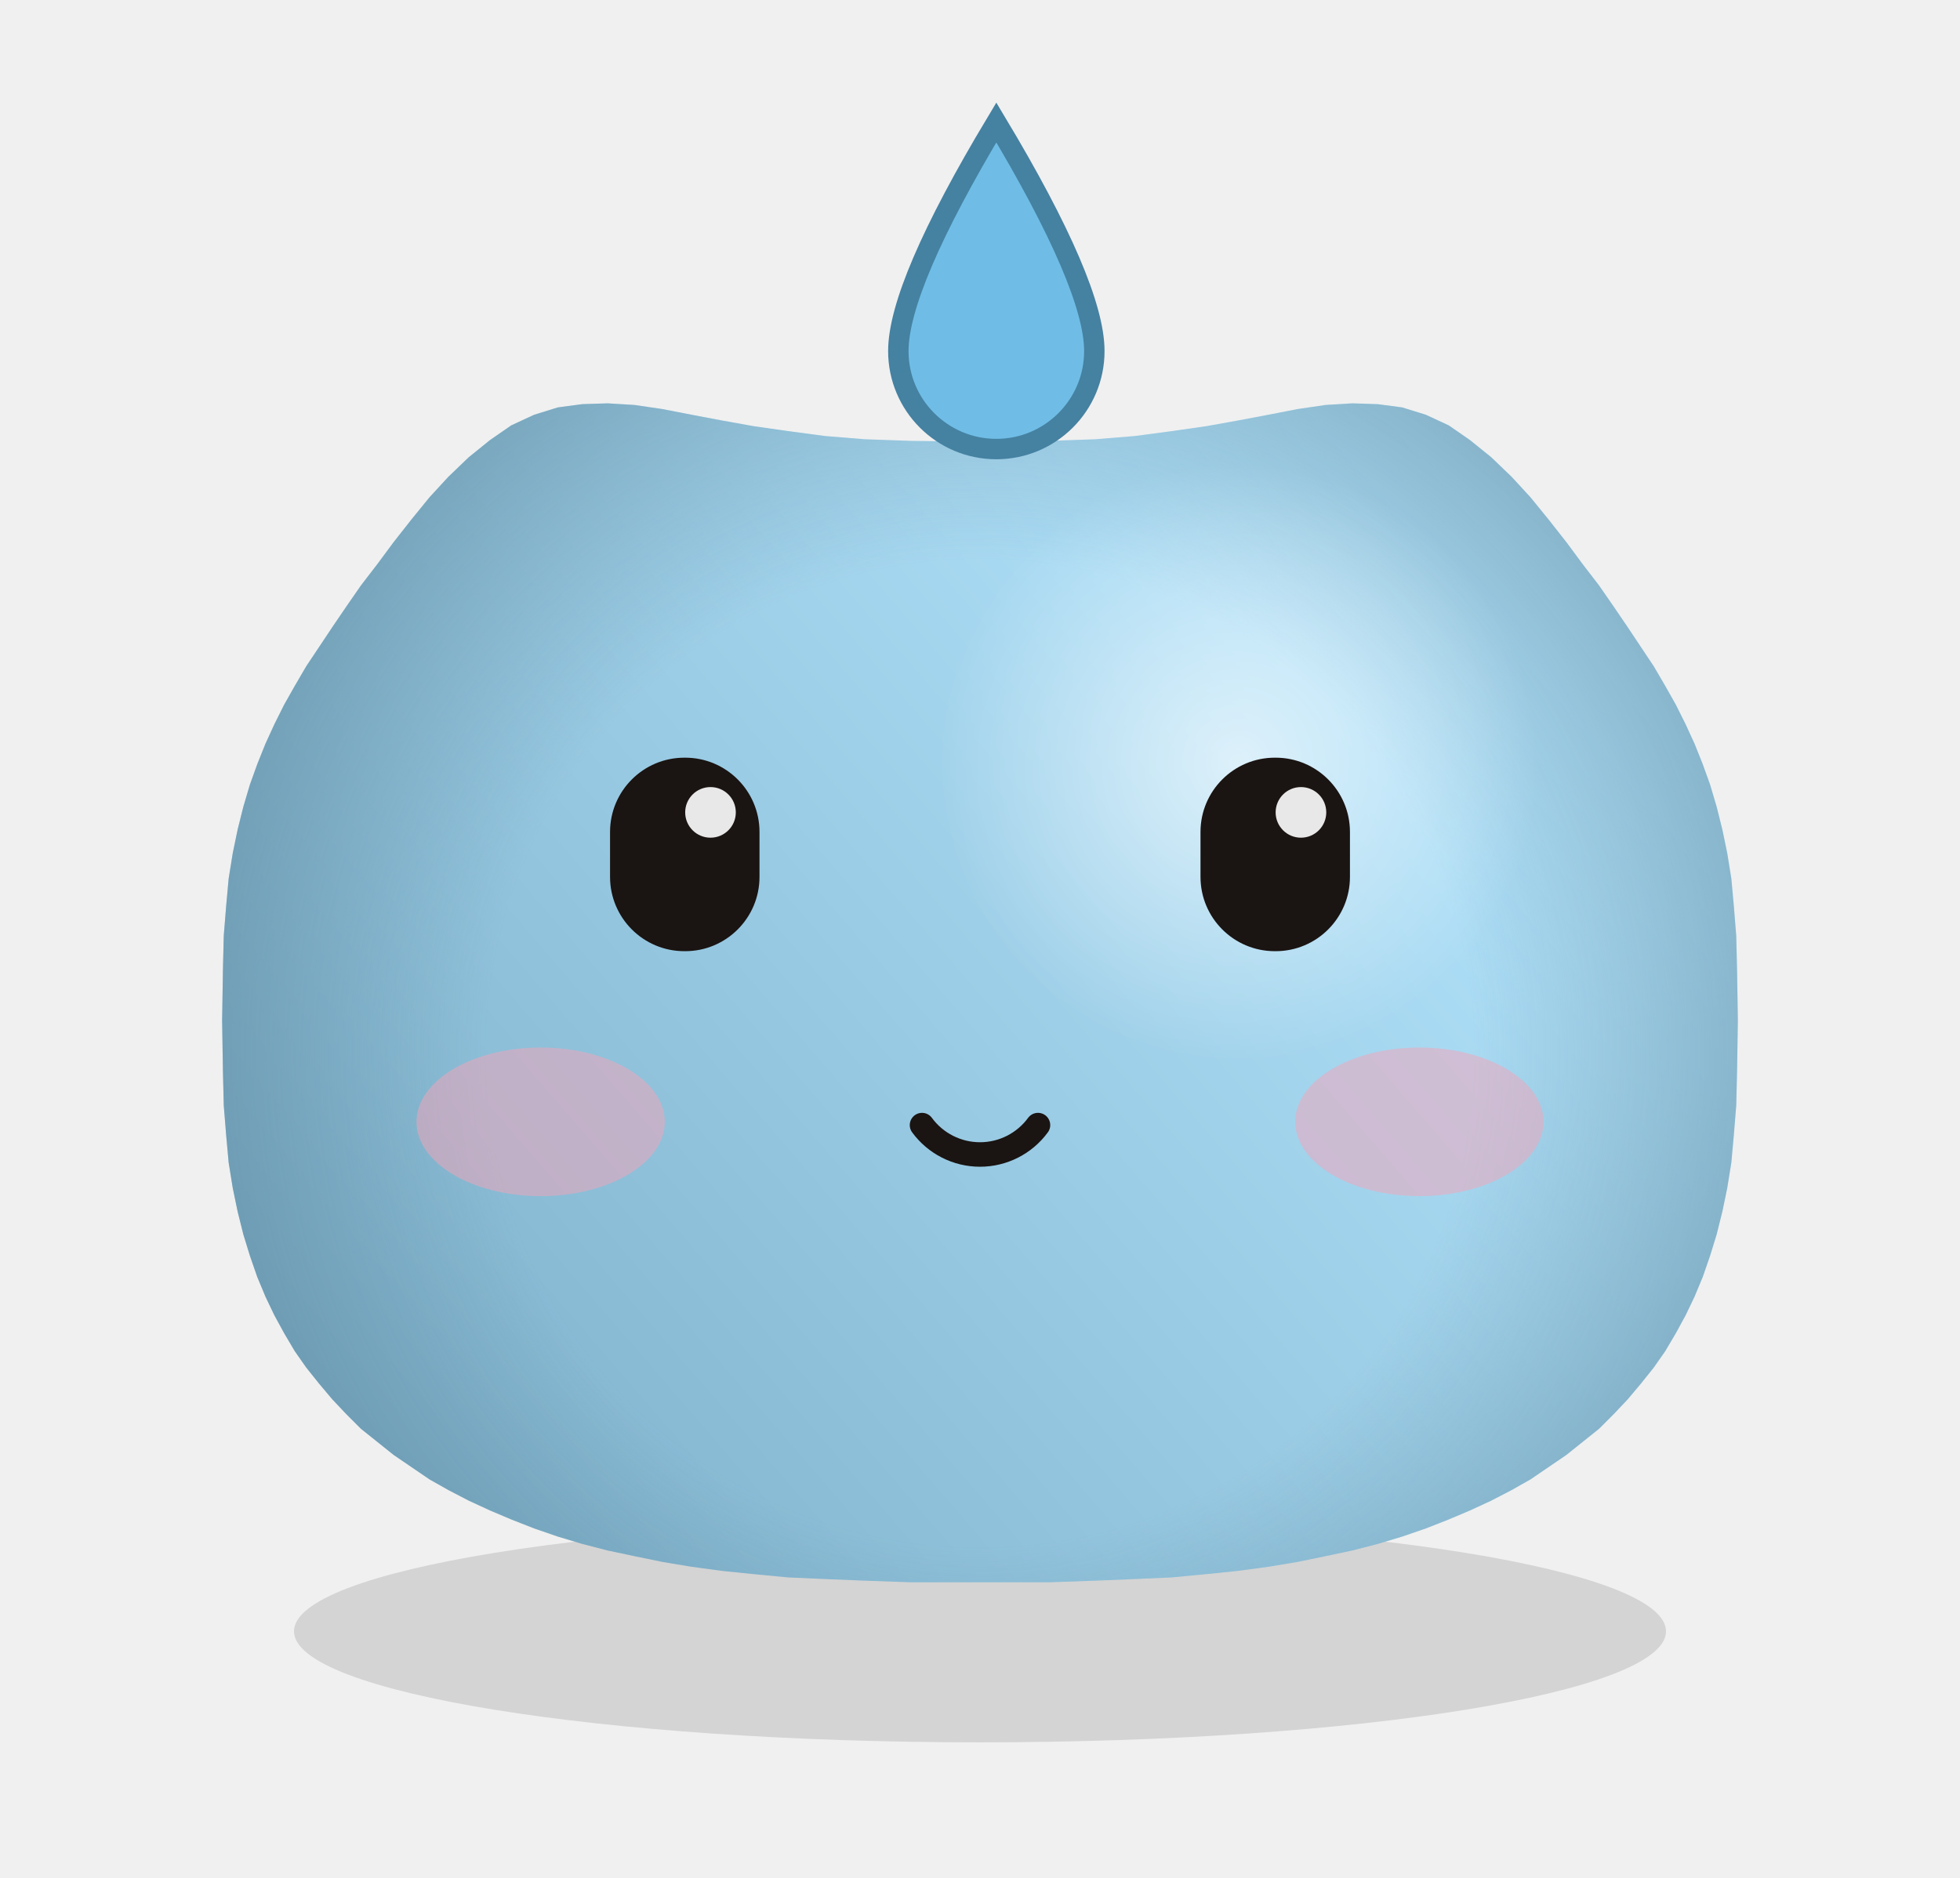
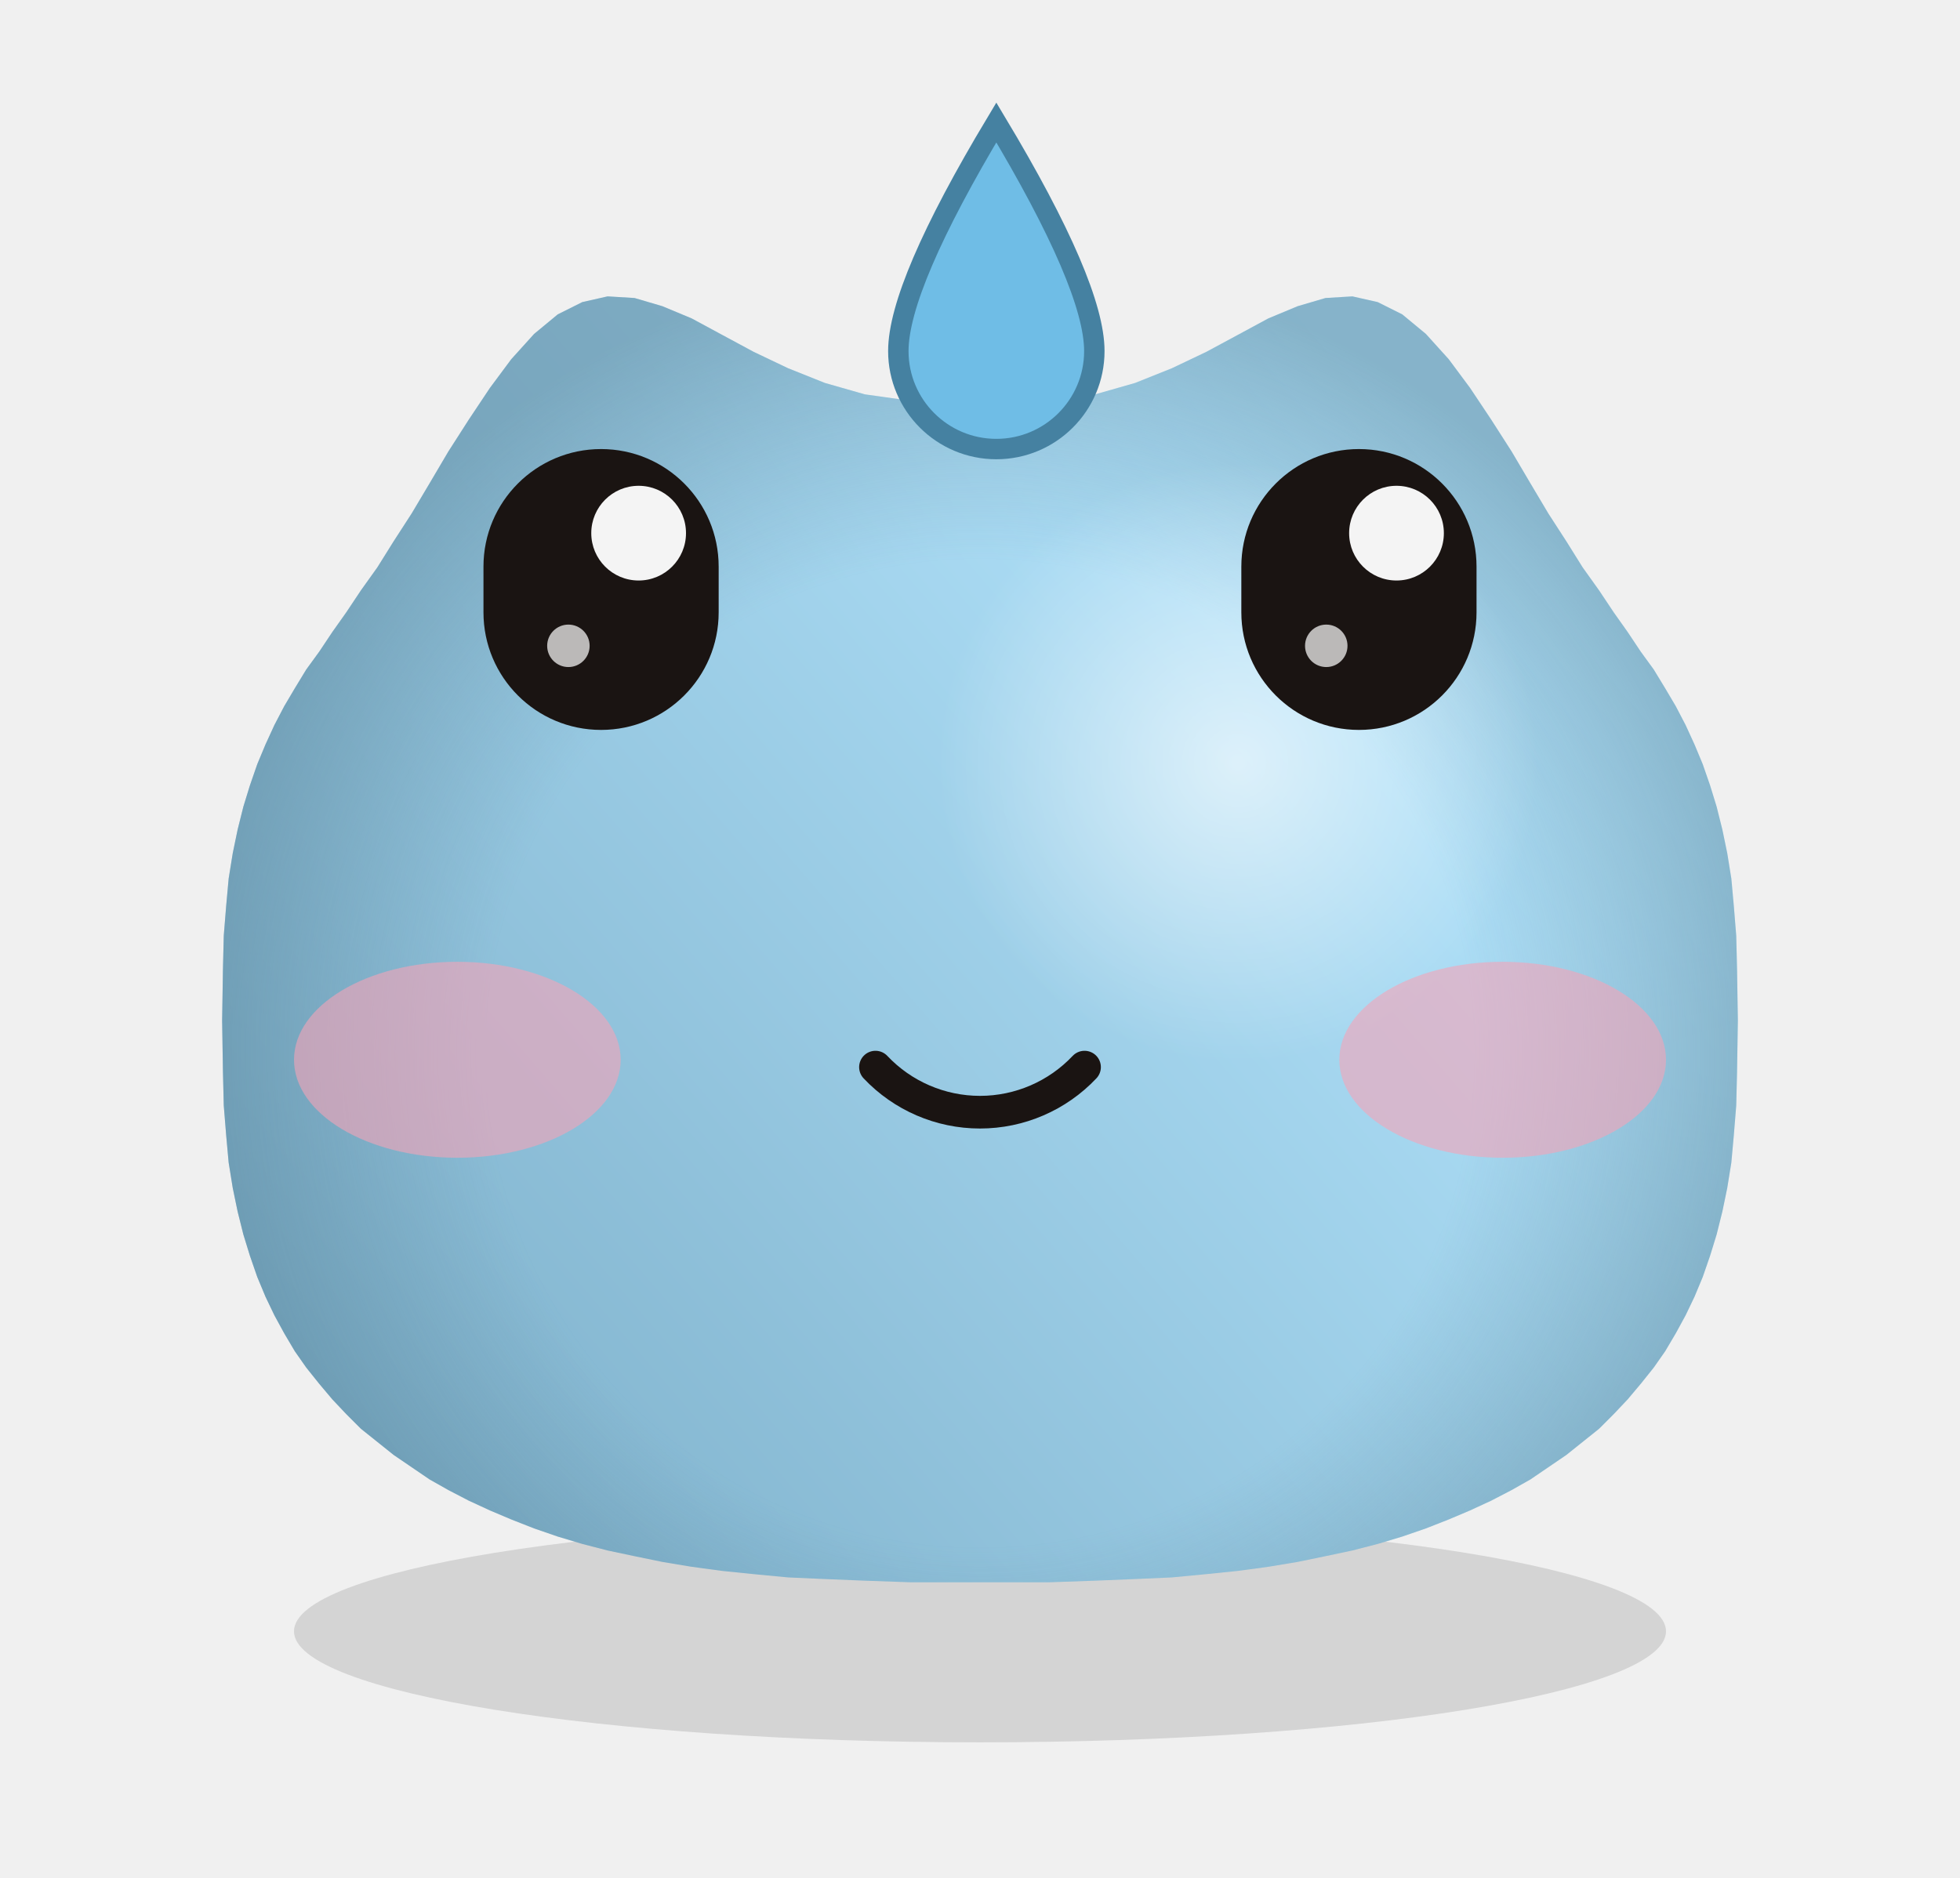
<svg xmlns="http://www.w3.org/2000/svg" viewBox="-120 -125 240 230" width="240" height="230">
  <defs>
    <linearGradient id="g" gradientUnits="userSpaceOnUse" x1="65.0" y1="-58.5" x2="-74.2" y2="61.9">
      <stop offset="0" stop-color="#b6e7ff" />
      <stop offset="1" stop-color="#7eb0ca" />
    </linearGradient>
    <radialGradient id="r" gradientUnits="userSpaceOnUse" cx="0" cy="4" r="97.4">
      <stop offset=".62" stop-color="#568095" stop-opacity="0" />
      <stop offset="1" stop-color="#568095" stop-opacity=".5" />
    </radialGradient>
    <radialGradient id="h" gradientUnits="userSpaceOnUse" cx="31.6" cy="-31.6" r="36.8">
      <stop offset="0" stop-color="#fff" stop-opacity=".6" />
      <stop offset="1" stop-color="#fff" stop-opacity="0" />
    </radialGradient>
  </defs>
  <ellipse cx="0" cy="74.8" rx="84.0" ry="13.6" fill="#000" opacity=".12" />
-   <path d="M92.8 0.0 L92.7 6.3 L92.6 10.4 L92.3 14.1 L92.0 17.4 L91.5 20.5 L90.9 23.4 L90.2 26.2 L89.4 28.8 L88.5 31.4 L87.5 33.8 L86.4 36.1 L85.2 38.3 L83.9 40.5 L82.5 42.5 L80.9 44.5 L79.3 46.4 L77.6 48.2 L75.8 50.0 L73.8 51.6 L71.8 53.2 L69.6 54.7 L67.4 56.2 L65.1 57.5 L62.6 58.8 L60.0 60.0 L57.4 61.1 L54.6 62.2 L51.7 63.2 L48.7 64.1 L45.6 64.9 L42.3 65.6 L38.9 66.3 L35.3 66.9 L31.6 67.4 L27.7 67.8 L23.5 68.2 L19.0 68.4 L14.1 68.6 L8.4 68.8 L0.0 68.8 L-8.4 68.8 L-14.1 68.6 L-19.0 68.4 L-23.5 68.2 L-27.7 67.8 L-31.6 67.4 L-35.3 66.9 L-38.9 66.3 L-42.3 65.6 L-45.6 64.9 L-48.7 64.1 L-51.7 63.2 L-54.6 62.2 L-57.4 61.1 L-60.0 60.0 L-62.6 58.8 L-65.1 57.5 L-67.4 56.2 L-69.6 54.7 L-71.8 53.2 L-73.8 51.6 L-75.8 50.0 L-77.6 48.2 L-79.3 46.4 L-80.9 44.5 L-82.5 42.5 L-83.9 40.5 L-85.2 38.3 L-86.4 36.1 L-87.5 33.8 L-88.5 31.4 L-89.4 28.8 L-90.2 26.2 L-90.9 23.4 L-91.5 20.5 L-92.0 17.4 L-92.3 14.1 L-92.6 10.4 L-92.7 6.3 L-92.8 0.0 L-92.7 -6.3 L-92.6 -10.4 L-92.3 -14.1 L-92.0 -17.4 L-91.5 -20.5 L-90.9 -23.4 L-90.2 -26.2 L-89.4 -28.9 L-88.5 -31.4 L-87.5 -33.9 L-86.4 -36.3 L-85.2 -38.7 L-83.9 -41.0 L-82.5 -43.4 L-80.9 -45.8 L-79.3 -48.2 L-77.6 -50.7 L-75.8 -53.3 L-73.8 -55.9 L-71.8 -58.6 L-69.6 -61.4 L-67.4 -64.1 L-65.1 -66.6 L-62.6 -69.0 L-60.0 -71.1 L-57.4 -72.9 L-54.6 -74.2 L-51.7 -75.1 L-48.7 -75.5 L-45.6 -75.6 L-42.3 -75.4 L-38.9 -74.9 L-35.3 -74.2 L-31.6 -73.5 L-27.7 -72.8 L-23.5 -72.2 L-19.0 -71.6 L-14.1 -71.2 L-8.4 -71.0 L-0.0 -70.9 L8.4 -71.0 L14.1 -71.2 L19.0 -71.6 L23.5 -72.2 L27.7 -72.8 L31.6 -73.5 L35.3 -74.2 L38.9 -74.9 L42.3 -75.4 L45.6 -75.6 L48.7 -75.5 L51.7 -75.1 L54.6 -74.2 L57.4 -72.9 L60.0 -71.1 L62.6 -69.0 L65.1 -66.6 L67.4 -64.1 L69.6 -61.4 L71.8 -58.6 L73.8 -55.9 L75.8 -53.3 L77.6 -50.7 L79.3 -48.2 L80.9 -45.8 L82.5 -43.4 L83.9 -41.0 L85.2 -38.7 L86.4 -36.3 L87.5 -33.9 L88.5 -31.4 L89.4 -28.9 L90.2 -26.2 L90.9 -23.4 L91.5 -20.5 L92.0 -17.4 L92.3 -14.1 L92.6 -10.4 L92.7 -6.3Z" fill="url(#g)" />
-   <path d="M92.8 0.0 L92.7 6.3 L92.6 10.4 L92.3 14.1 L92.0 17.4 L91.5 20.5 L90.9 23.4 L90.2 26.2 L89.4 28.8 L88.5 31.4 L87.5 33.8 L86.4 36.1 L85.2 38.3 L83.9 40.5 L82.5 42.5 L80.9 44.5 L79.3 46.4 L77.6 48.2 L75.8 50.0 L73.8 51.6 L71.8 53.2 L69.6 54.7 L67.4 56.2 L65.1 57.5 L62.6 58.8 L60.0 60.0 L57.4 61.1 L54.6 62.2 L51.7 63.2 L48.7 64.1 L45.6 64.9 L42.3 65.6 L38.9 66.3 L35.3 66.9 L31.6 67.4 L27.7 67.8 L23.5 68.2 L19.0 68.4 L14.1 68.6 L8.4 68.8 L0.0 68.8 L-8.4 68.8 L-14.1 68.6 L-19.0 68.4 L-23.5 68.2 L-27.7 67.8 L-31.6 67.4 L-35.3 66.9 L-38.9 66.3 L-42.3 65.6 L-45.6 64.9 L-48.7 64.1 L-51.7 63.2 L-54.6 62.2 L-57.4 61.1 L-60.0 60.0 L-62.6 58.8 L-65.1 57.5 L-67.4 56.2 L-69.6 54.7 L-71.8 53.2 L-73.8 51.6 L-75.8 50.0 L-77.6 48.2 L-79.3 46.4 L-80.9 44.5 L-82.5 42.5 L-83.9 40.5 L-85.2 38.3 L-86.4 36.1 L-87.5 33.8 L-88.5 31.4 L-89.4 28.8 L-90.2 26.2 L-90.9 23.4 L-91.5 20.5 L-92.0 17.4 L-92.3 14.1 L-92.6 10.4 L-92.7 6.3 L-92.8 0.0 L-92.7 -6.3 L-92.6 -10.4 L-92.3 -14.1 L-92.0 -17.4 L-91.5 -20.5 L-90.9 -23.4 L-90.2 -26.2 L-89.4 -28.9 L-88.5 -31.4 L-87.5 -33.9 L-86.4 -36.3 L-85.2 -38.7 L-83.9 -41.0 L-82.5 -43.4 L-80.9 -45.8 L-79.3 -48.2 L-77.6 -50.7 L-75.8 -53.3 L-73.8 -55.9 L-71.8 -58.6 L-69.6 -61.4 L-67.4 -64.1 L-65.1 -66.6 L-62.6 -69.0 L-60.0 -71.1 L-57.4 -72.9 L-54.6 -74.2 L-51.7 -75.1 L-48.7 -75.5 L-45.6 -75.6 L-42.3 -75.4 L-38.9 -74.9 L-35.3 -74.2 L-31.6 -73.5 L-27.7 -72.8 L-23.5 -72.2 L-19.0 -71.6 L-14.1 -71.2 L-8.4 -71.0 L-0.0 -70.9 L8.4 -71.0 L14.1 -71.2 L19.0 -71.6 L23.5 -72.2 L27.7 -72.8 L31.6 -73.5 L35.3 -74.2 L38.9 -74.9 L42.3 -75.4 L45.6 -75.6 L48.7 -75.5 L51.7 -75.1 L54.6 -74.2 L57.4 -72.9 L60.0 -71.1 L62.6 -69.0 L65.1 -66.6 L67.4 -64.1 L69.6 -61.4 L71.8 -58.6 L73.8 -55.9 L75.8 -53.3 L77.6 -50.7 L79.3 -48.2 L80.9 -45.8 L82.5 -43.4 L83.9 -41.0 L85.2 -38.7 L86.4 -36.3 L87.5 -33.9 L88.5 -31.4 L89.4 -28.9 L90.2 -26.2 L90.9 -23.4 L91.5 -20.5 L92.0 -17.4 L92.3 -14.1 L92.6 -10.4 L92.7 -6.3Z" fill="url(#r)" />
-   <path d="M92.8 0.0 L92.7 6.3 L92.6 10.4 L92.3 14.1 L92.0 17.4 L91.5 20.5 L90.9 23.4 L90.2 26.2 L89.4 28.8 L88.5 31.4 L87.5 33.8 L86.4 36.1 L85.2 38.3 L83.9 40.5 L82.5 42.5 L80.9 44.5 L79.3 46.4 L77.6 48.2 L75.8 50.0 L73.8 51.6 L71.8 53.2 L69.6 54.7 L67.4 56.2 L65.1 57.5 L62.6 58.8 L60.0 60.0 L57.4 61.1 L54.6 62.2 L51.7 63.2 L48.7 64.1 L45.6 64.9 L42.3 65.6 L38.9 66.3 L35.3 66.9 L31.6 67.4 L27.7 67.8 L23.5 68.2 L19.0 68.4 L14.1 68.6 L8.4 68.8 L0.0 68.8 L-8.4 68.8 L-14.1 68.6 L-19.0 68.4 L-23.5 68.2 L-27.7 67.8 L-31.6 67.4 L-35.3 66.9 L-38.9 66.3 L-42.3 65.6 L-45.6 64.9 L-48.7 64.1 L-51.7 63.2 L-54.6 62.2 L-57.4 61.1 L-60.0 60.0 L-62.6 58.8 L-65.1 57.5 L-67.4 56.2 L-69.6 54.7 L-71.8 53.2 L-73.8 51.6 L-75.8 50.0 L-77.6 48.2 L-79.3 46.4 L-80.9 44.5 L-82.5 42.5 L-83.9 40.5 L-85.2 38.3 L-86.4 36.1 L-87.5 33.8 L-88.5 31.4 L-89.4 28.8 L-90.2 26.2 L-90.9 23.4 L-91.5 20.5 L-92.0 17.4 L-92.3 14.1 L-92.6 10.4 L-92.7 6.3 L-92.8 0.0 L-92.7 -6.3 L-92.6 -10.4 L-92.3 -14.1 L-92.0 -17.4 L-91.5 -20.5 L-90.9 -23.4 L-90.2 -26.2 L-89.4 -28.9 L-88.5 -31.4 L-87.5 -33.9 L-86.4 -36.3 L-85.2 -38.7 L-83.9 -41.0 L-82.5 -43.4 L-80.9 -45.8 L-79.3 -48.2 L-77.6 -50.7 L-75.8 -53.3 L-73.8 -55.9 L-71.8 -58.6 L-69.6 -61.4 L-67.4 -64.1 L-65.1 -66.6 L-62.6 -69.0 L-60.0 -71.1 L-57.4 -72.9 L-54.6 -74.2 L-51.7 -75.1 L-48.7 -75.5 L-45.6 -75.6 L-42.3 -75.4 L-38.9 -74.9 L-35.3 -74.2 L-31.6 -73.5 L-27.7 -72.8 L-23.5 -72.2 L-19.0 -71.6 L-14.1 -71.2 L-8.4 -71.0 L-0.0 -70.9 L8.4 -71.0 L14.1 -71.2 L19.0 -71.6 L23.5 -72.2 L27.7 -72.8 L31.6 -73.5 L35.3 -74.2 L38.9 -74.9 L42.3 -75.4 L45.6 -75.6 L48.7 -75.5 L51.7 -75.1 L54.6 -74.2 L57.4 -72.9 L60.0 -71.1 L62.6 -69.0 L65.1 -66.6 L67.4 -64.1 L69.6 -61.4 L71.8 -58.6 L73.8 -55.9 L75.8 -53.3 L77.6 -50.7 L79.3 -48.2 L80.9 -45.8 L82.5 -43.4 L83.9 -41.0 L85.2 -38.7 L86.4 -36.3 L87.5 -33.9 L88.5 -31.4 L89.4 -28.9 L90.2 -26.2 L90.9 -23.4 L91.5 -20.5 L92.0 -17.4 L92.3 -14.1 L92.6 -10.4 L92.7 -6.3Z" fill="url(#h)" />
+   <path d="M92.8 0.0 L92.7 6.3 L92.6 10.4 L92.3 14.1 L92.0 17.4 L91.5 20.5 L90.9 23.4 L90.2 26.2 L89.4 28.8 L88.5 31.4 L87.5 33.8 L86.4 36.1 L85.2 38.3 L83.9 40.5 L82.5 42.5 L80.9 44.5 L79.3 46.4 L77.6 48.2 L75.8 50.0 L73.8 51.6 L71.8 53.2 L69.6 54.7 L67.4 56.2 L65.1 57.5 L62.6 58.8 L60.0 60.0 L57.4 61.1 L54.6 62.2 L51.7 63.2 L48.7 64.1 L45.6 64.9 L42.3 65.6 L38.9 66.3 L35.3 66.9 L31.6 67.4 L27.7 67.8 L23.5 68.2 L19.0 68.4 L14.1 68.6 L8.4 68.8 L0.0 68.8 L-8.4 68.8 L-14.1 68.6 L-19.0 68.4 L-23.5 68.2 L-27.7 67.8 L-31.6 67.4 L-35.3 66.9 L-38.9 66.3 L-42.3 65.6 L-45.6 64.9 L-48.7 64.1 L-51.7 63.2 L-54.6 62.2 L-57.4 61.1 L-60.0 60.0 L-62.6 58.8 L-65.1 57.5 L-67.4 56.2 L-69.6 54.7 L-71.8 53.2 L-73.8 51.6 L-75.8 50.0 L-77.6 48.2 L-79.3 46.4 L-80.9 44.5 L-82.5 42.5 L-83.9 40.5 L-85.2 38.3 L-86.4 36.1 L-87.5 33.8 L-88.5 31.4 L-89.4 28.8 L-90.2 26.2 L-90.9 23.4 L-91.5 20.5 L-92.0 17.4 L-92.3 14.1 L-92.6 10.4 L-92.7 6.3 L-92.8 0.0 L-92.7 -6.3 L-92.6 -10.4 L-92.3 -14.1 L-92.0 -17.4 L-91.5 -20.5 L-90.9 -23.4 L-90.2 -26.2 L-89.4 -28.8 L-88.5 -31.4 L-87.5 -33.8 L-86.4 -36.2 L-85.2 -38.5 L-83.9 -40.7 L-82.5 -43.0 L-80.9 -45.2 L-79.3 -47.6 L-77.6 -50.0 L-75.8 -52.7 L-73.8 -55.5 L-71.8 -58.7 L-69.6 -62.1 L-67.4 -65.8 L-65.1 -69.7 L-62.6 -73.6 L-60.0 -77.5 L-57.4 -81.0 L-54.6 -84.1 L-51.7 -86.5 L-48.7 -88.0 L-45.6 -88.7 L-42.3 -88.5 L-38.9 -87.5 L-35.3 -86.0 L-31.6 -84.0 L-27.7 -81.9 L-23.5 -79.9 L-19.0 -78.1 L-14.1 -76.7 L-8.4 -75.9 L-0.0 -75.6 L8.4 -75.9 L14.1 -76.7 L19.0 -78.1 L23.5 -79.9 L27.7 -81.9 L31.6 -84.0 L35.3 -86.0 L38.9 -87.5 L42.3 -88.5 L45.6 -88.7 L48.7 -88.0 L51.7 -86.5 L54.6 -84.1 L57.4 -81.0 L60.0 -77.5 L62.6 -73.6 L65.1 -69.7 L67.4 -65.8 L69.6 -62.1 L71.8 -58.7 L73.8 -55.5 L75.8 -52.7 L77.6 -50.0 L79.3 -47.6 L80.9 -45.2 L82.5 -43.0 L83.9 -40.7 L85.2 -38.5 L86.4 -36.2 L87.5 -33.8 L88.5 -31.4 L89.4 -28.8 L90.2 -26.2 L90.9 -23.4 L91.5 -20.5 L92.0 -17.4 L92.3 -14.1 L92.6 -10.4 L92.7 -6.3Z" fill="url(#g)" />
+   <path d="M92.8 0.0 L92.7 6.3 L92.6 10.4 L92.3 14.1 L92.0 17.4 L91.5 20.5 L90.9 23.4 L90.2 26.2 L89.4 28.8 L88.5 31.4 L87.5 33.8 L86.4 36.1 L85.2 38.3 L83.9 40.5 L82.5 42.5 L80.9 44.5 L79.3 46.4 L77.6 48.2 L75.8 50.0 L73.8 51.6 L71.8 53.2 L69.6 54.7 L67.4 56.2 L65.1 57.5 L62.6 58.8 L60.0 60.0 L57.4 61.1 L54.6 62.2 L51.7 63.2 L48.7 64.1 L45.6 64.9 L42.3 65.6 L38.9 66.3 L35.3 66.9 L31.6 67.4 L27.7 67.8 L23.5 68.2 L19.0 68.4 L14.1 68.6 L8.4 68.8 L0.0 68.8 L-8.4 68.8 L-14.1 68.6 L-19.0 68.4 L-23.5 68.2 L-27.7 67.8 L-31.6 67.4 L-35.3 66.9 L-38.9 66.3 L-42.3 65.6 L-45.6 64.9 L-48.7 64.1 L-51.7 63.2 L-54.6 62.2 L-57.4 61.1 L-60.0 60.0 L-62.6 58.8 L-65.1 57.5 L-67.4 56.2 L-69.6 54.7 L-71.8 53.2 L-73.8 51.6 L-75.8 50.0 L-77.6 48.2 L-79.3 46.4 L-80.9 44.5 L-82.5 42.5 L-83.9 40.5 L-85.2 38.3 L-86.4 36.1 L-87.5 33.8 L-88.5 31.4 L-89.4 28.8 L-90.2 26.2 L-90.9 23.4 L-91.5 20.5 L-92.0 17.4 L-92.3 14.1 L-92.6 10.4 L-92.7 6.3 L-92.8 0.0 L-92.7 -6.3 L-92.6 -10.4 L-92.3 -14.1 L-92.0 -17.4 L-91.5 -20.5 L-90.9 -23.4 L-90.2 -26.2 L-89.4 -28.8 L-88.5 -31.4 L-87.5 -33.8 L-86.4 -36.2 L-85.2 -38.5 L-83.9 -40.7 L-82.5 -43.0 L-80.9 -45.2 L-79.3 -47.6 L-77.6 -50.0 L-75.8 -52.7 L-73.8 -55.5 L-71.8 -58.7 L-69.6 -62.1 L-67.4 -65.8 L-65.1 -69.7 L-62.6 -73.6 L-60.0 -77.5 L-57.4 -81.0 L-54.6 -84.1 L-51.7 -86.5 L-48.7 -88.0 L-45.6 -88.7 L-42.3 -88.5 L-38.9 -87.5 L-35.3 -86.0 L-31.6 -84.0 L-27.7 -81.9 L-23.5 -79.9 L-19.0 -78.1 L-14.1 -76.7 L-8.4 -75.9 L-0.0 -75.6 L8.4 -75.9 L14.1 -76.7 L19.0 -78.1 L23.5 -79.9 L27.7 -81.9 L31.6 -84.0 L35.3 -86.0 L38.9 -87.5 L42.3 -88.5 L45.6 -88.7 L48.7 -88.0 L51.7 -86.5 L54.6 -84.1 L57.4 -81.0 L60.0 -77.5 L62.6 -73.6 L65.1 -69.7 L67.4 -65.8 L69.6 -62.1 L71.8 -58.7 L73.8 -55.5 L75.8 -52.7 L77.6 -50.0 L79.3 -47.6 L80.9 -45.2 L82.5 -43.0 L83.9 -40.7 L85.2 -38.5 L86.4 -36.2 L87.5 -33.8 L88.5 -31.4 L89.4 -28.8 L90.2 -26.2 L90.9 -23.4 L91.5 -20.5 L92.0 -17.4 L92.3 -14.1 L92.6 -10.4 L92.7 -6.3Z" fill="url(#r)" />
+   <path d="M92.8 0.0 L92.7 6.3 L92.6 10.4 L92.3 14.1 L92.0 17.4 L91.5 20.5 L90.9 23.4 L90.2 26.2 L89.4 28.8 L88.5 31.4 L87.5 33.8 L86.4 36.1 L85.2 38.3 L83.9 40.5 L82.5 42.5 L80.9 44.5 L79.3 46.4 L77.6 48.2 L75.8 50.0 L73.8 51.6 L71.8 53.2 L69.6 54.7 L67.4 56.2 L65.1 57.5 L62.6 58.8 L60.0 60.0 L57.4 61.1 L54.6 62.2 L51.7 63.2 L48.7 64.1 L45.6 64.9 L42.3 65.6 L38.9 66.3 L35.3 66.9 L31.6 67.4 L27.7 67.8 L23.5 68.2 L19.0 68.4 L14.1 68.6 L8.4 68.8 L0.0 68.8 L-8.4 68.8 L-14.1 68.6 L-19.0 68.4 L-23.5 68.2 L-27.7 67.8 L-31.6 67.4 L-35.3 66.9 L-38.9 66.3 L-42.3 65.6 L-45.6 64.9 L-48.7 64.1 L-51.7 63.2 L-54.6 62.2 L-57.4 61.1 L-60.0 60.0 L-62.6 58.8 L-65.1 57.5 L-67.4 56.2 L-69.6 54.7 L-71.8 53.2 L-73.8 51.6 L-75.8 50.0 L-77.6 48.2 L-79.3 46.4 L-80.9 44.5 L-82.5 42.5 L-83.9 40.5 L-85.2 38.3 L-86.4 36.1 L-87.5 33.8 L-88.5 31.4 L-89.4 28.8 L-90.2 26.2 L-90.9 23.4 L-91.5 20.5 L-92.0 17.4 L-92.3 14.1 L-92.6 10.4 L-92.7 6.3 L-92.8 0.0 L-92.7 -6.3 L-92.6 -10.4 L-92.3 -14.1 L-92.0 -17.4 L-91.5 -20.5 L-90.9 -23.4 L-90.2 -26.2 L-89.4 -28.8 L-88.5 -31.4 L-87.5 -33.8 L-86.4 -36.2 L-85.2 -38.5 L-83.9 -40.7 L-82.5 -43.0 L-80.9 -45.2 L-79.3 -47.6 L-77.6 -50.0 L-75.8 -52.7 L-73.8 -55.5 L-71.8 -58.7 L-69.6 -62.1 L-67.4 -65.8 L-65.1 -69.7 L-62.6 -73.6 L-60.0 -77.5 L-57.4 -81.0 L-54.6 -84.1 L-51.7 -86.5 L-48.7 -88.0 L-45.6 -88.7 L-42.3 -88.5 L-38.9 -87.5 L-35.3 -86.0 L-31.6 -84.0 L-27.7 -81.9 L-23.5 -79.9 L-19.0 -78.1 L-14.1 -76.7 L-8.4 -75.9 L-0.0 -75.6 L8.4 -75.9 L14.1 -76.7 L19.0 -78.1 L23.5 -79.9 L27.7 -81.9 L31.6 -84.0 L35.3 -86.0 L38.9 -87.5 L42.3 -88.5 L45.6 -88.7 L48.7 -88.0 L51.7 -86.5 L54.6 -84.1 L57.4 -81.0 L60.0 -77.5 L62.6 -73.6 L65.1 -69.7 L67.4 -65.8 L69.6 -62.1 L71.8 -58.7 L73.8 -55.5 L75.8 -52.7 L77.6 -50.0 L79.3 -47.6 L80.9 -45.2 L82.5 -43.0 L83.9 -40.7 L85.2 -38.5 L86.4 -36.2 L87.5 -33.8 L88.5 -31.4 L89.4 -28.8 L90.2 -26.2 L90.9 -23.4 L91.5 -20.5 L92.0 -17.4 L92.3 -14.1 L92.6 -10.4 L92.7 -6.3Z" fill="url(#h)" />
  <path d="M2 -110 Q-10 -90 -10 -82 A12 12 0 0 0 14 -82 Q14 -90 2 -110Z" fill="#6fbde6" stroke="#4581a1" stroke-width="2.5" />
-   <ellipse cx="-53.8" cy="12.4" rx="15.2" ry="9.1" fill="#f5a3b8" opacity=".5" />
-   <ellipse cx="53.8" cy="12.4" rx="15.2" ry="9.1" fill="#f5a3b8" opacity=".5" />
-   <rect x="-45.3" y="-32.2" width="18.3" height="23.7" rx="9.1" fill="#1a1412" />
-   <circle cx="-33.0" cy="-25.5" r="3.1" fill="#fff" opacity=".9" />
-   <rect x="27.0" y="-32.2" width="18.3" height="23.7" rx="9.1" fill="#1a1412" />
-   <circle cx="39.3" cy="-25.5" r="3.1" fill="#fff" opacity=".9" />
-   <path d="M-7.1 12.8 A8.8 8.8 0 0 0 7.1 12.8" fill="none" stroke="#1a1412" stroke-width="3" stroke-linecap="round" />
+   <ellipse cx="-64.0" cy="4.8" rx="20.0" ry="12.0" fill="#f5a3b8" opacity=".6" />
+   <ellipse cx="64.0" cy="4.8" rx="20.0" ry="12.0" fill="#f5a3b8" opacity=".6" />
+   <rect x="-60.8" y="-70.0" width="28.8" height="34.4" rx="14.4" fill="#1a1412" />
+   <circle cx="-41.8" cy="-59.7" r="5.8" fill="#fff" opacity=".95" />
+   <circle cx="-50.4" cy="-45.9" r="2.6" fill="#fff" opacity=".7" />
+   <rect x="32.0" y="-70.0" width="28.8" height="34.4" rx="14.4" fill="#1a1412" />
+   <circle cx="51.0" cy="-59.7" r="5.8" fill="#fff" opacity=".95" />
+   <circle cx="42.4" cy="-45.9" r="2.6" fill="#fff" opacity=".7" />
+   <path d="M-12.8 5.7 A17.6 17.6 0 0 0 12.8 5.7" fill="none" stroke="#1a1412" stroke-width="4" stroke-linecap="round" />
</svg>
